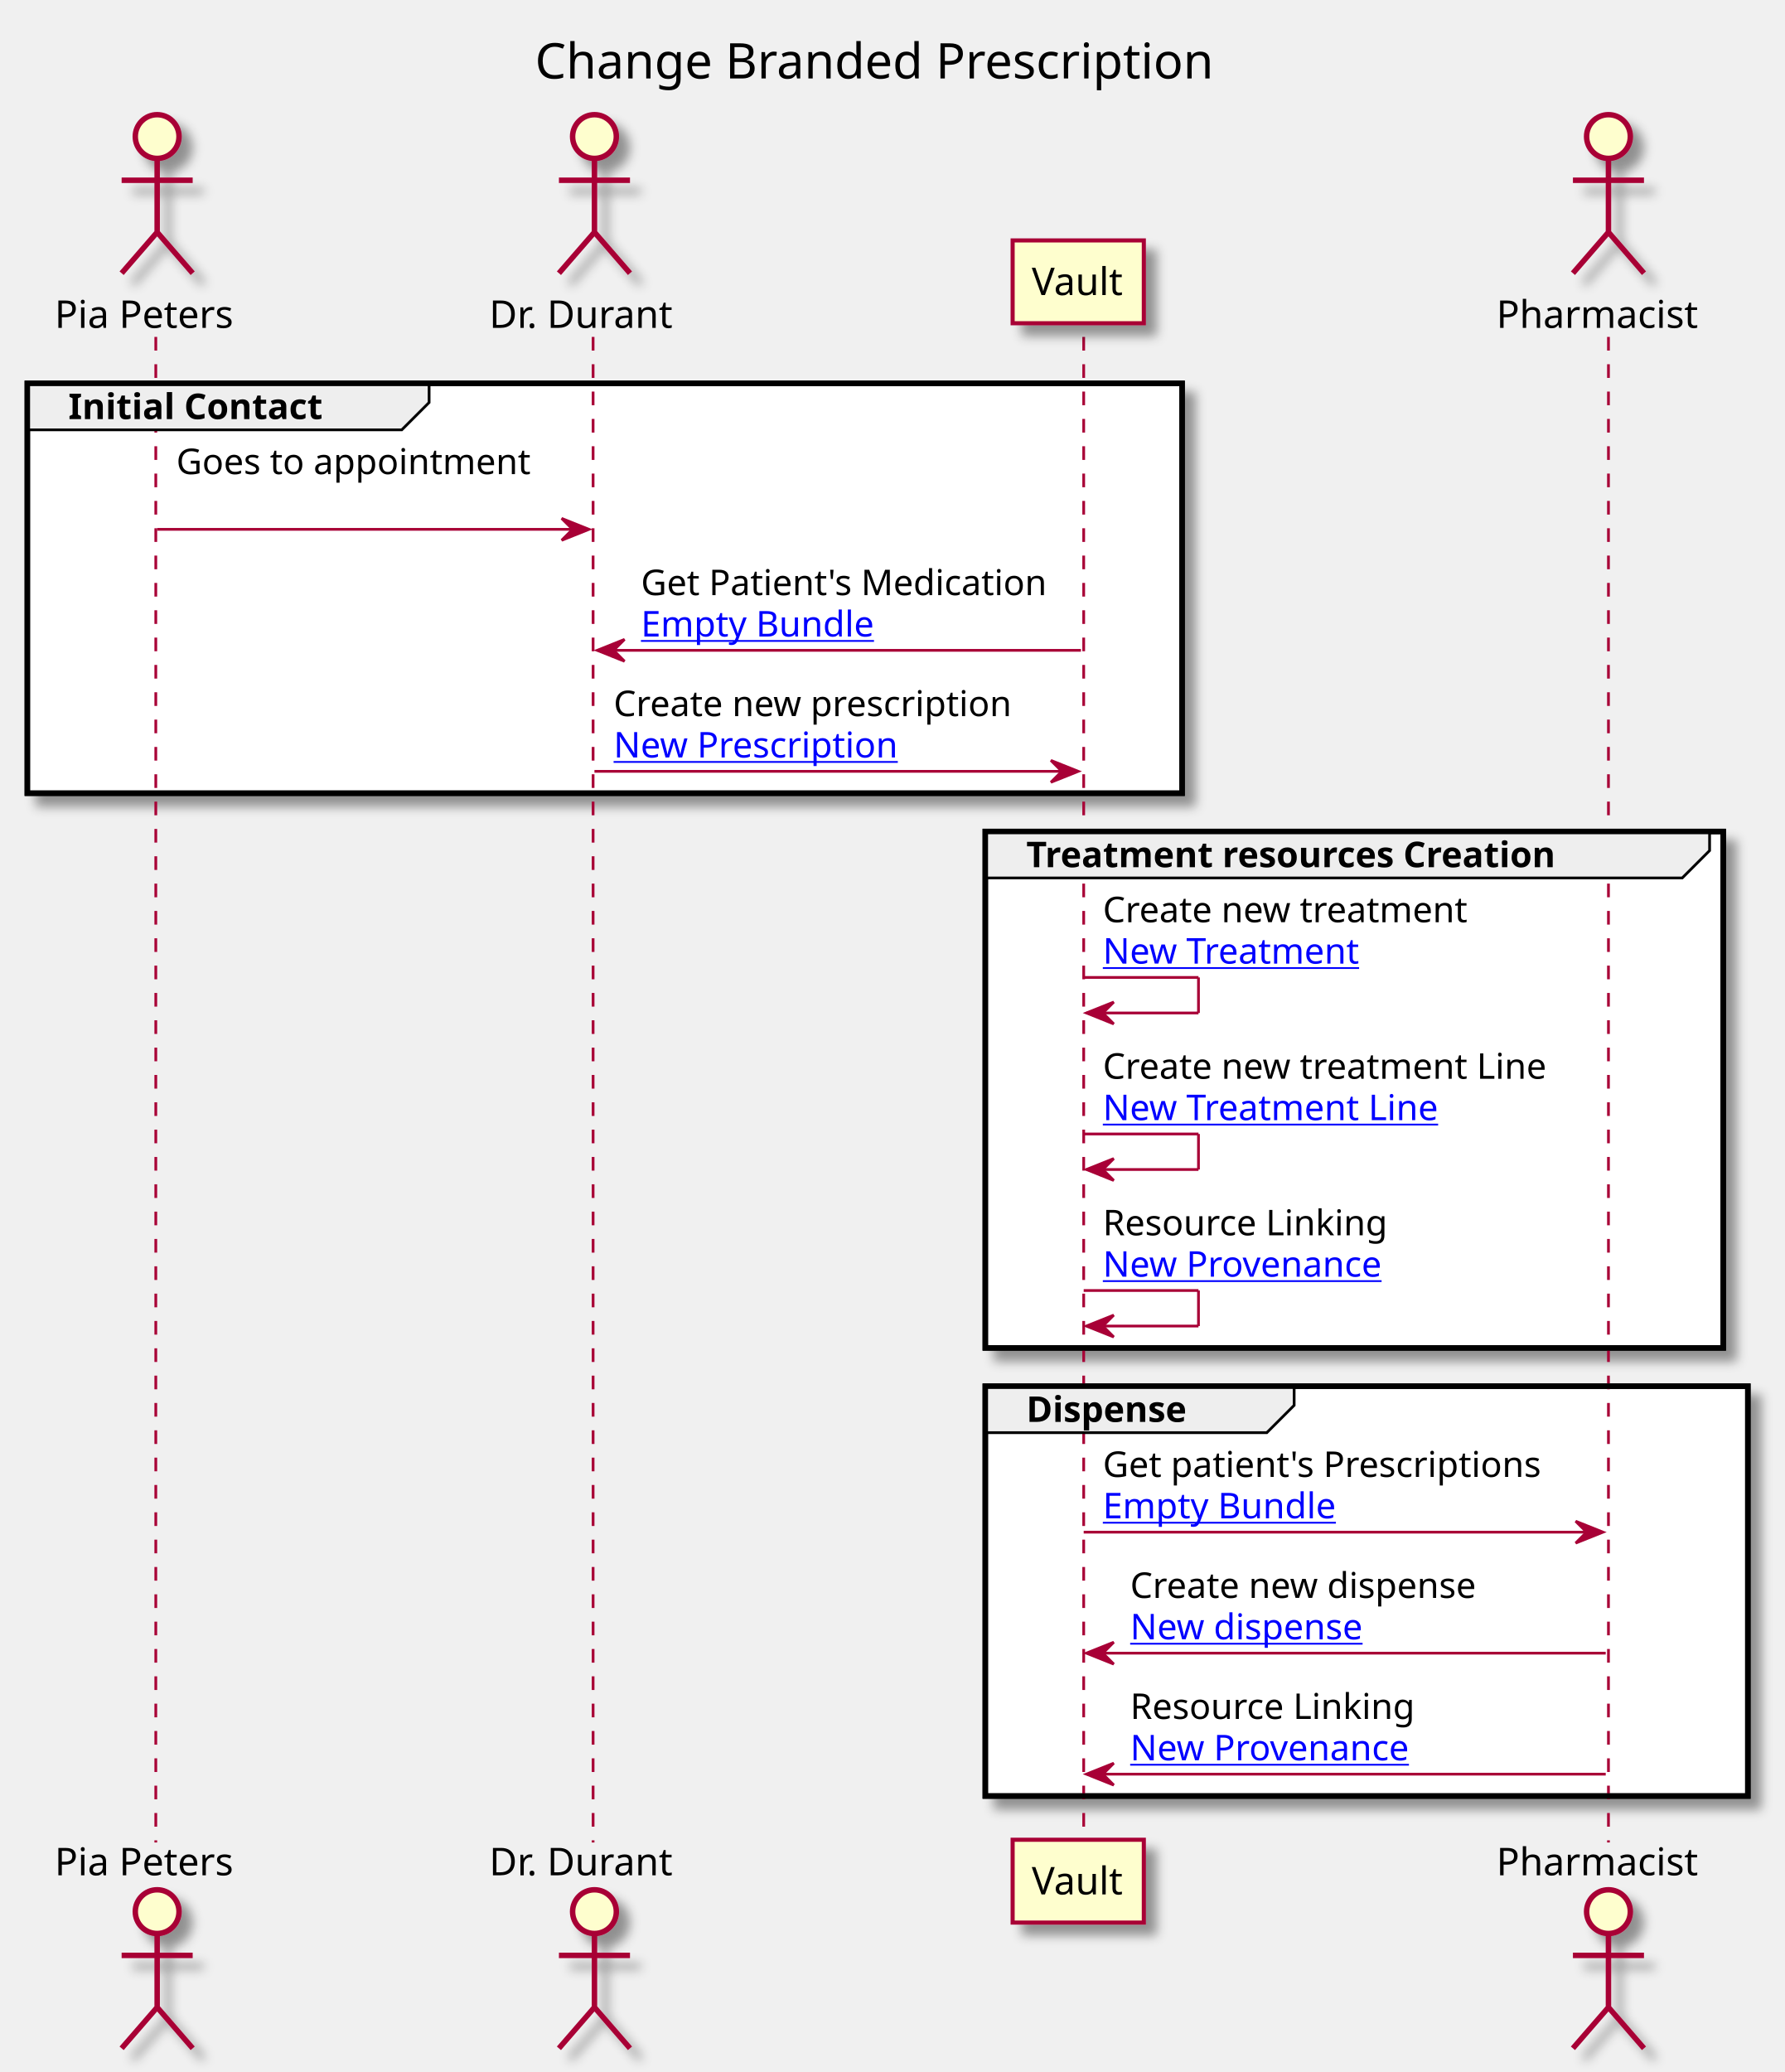
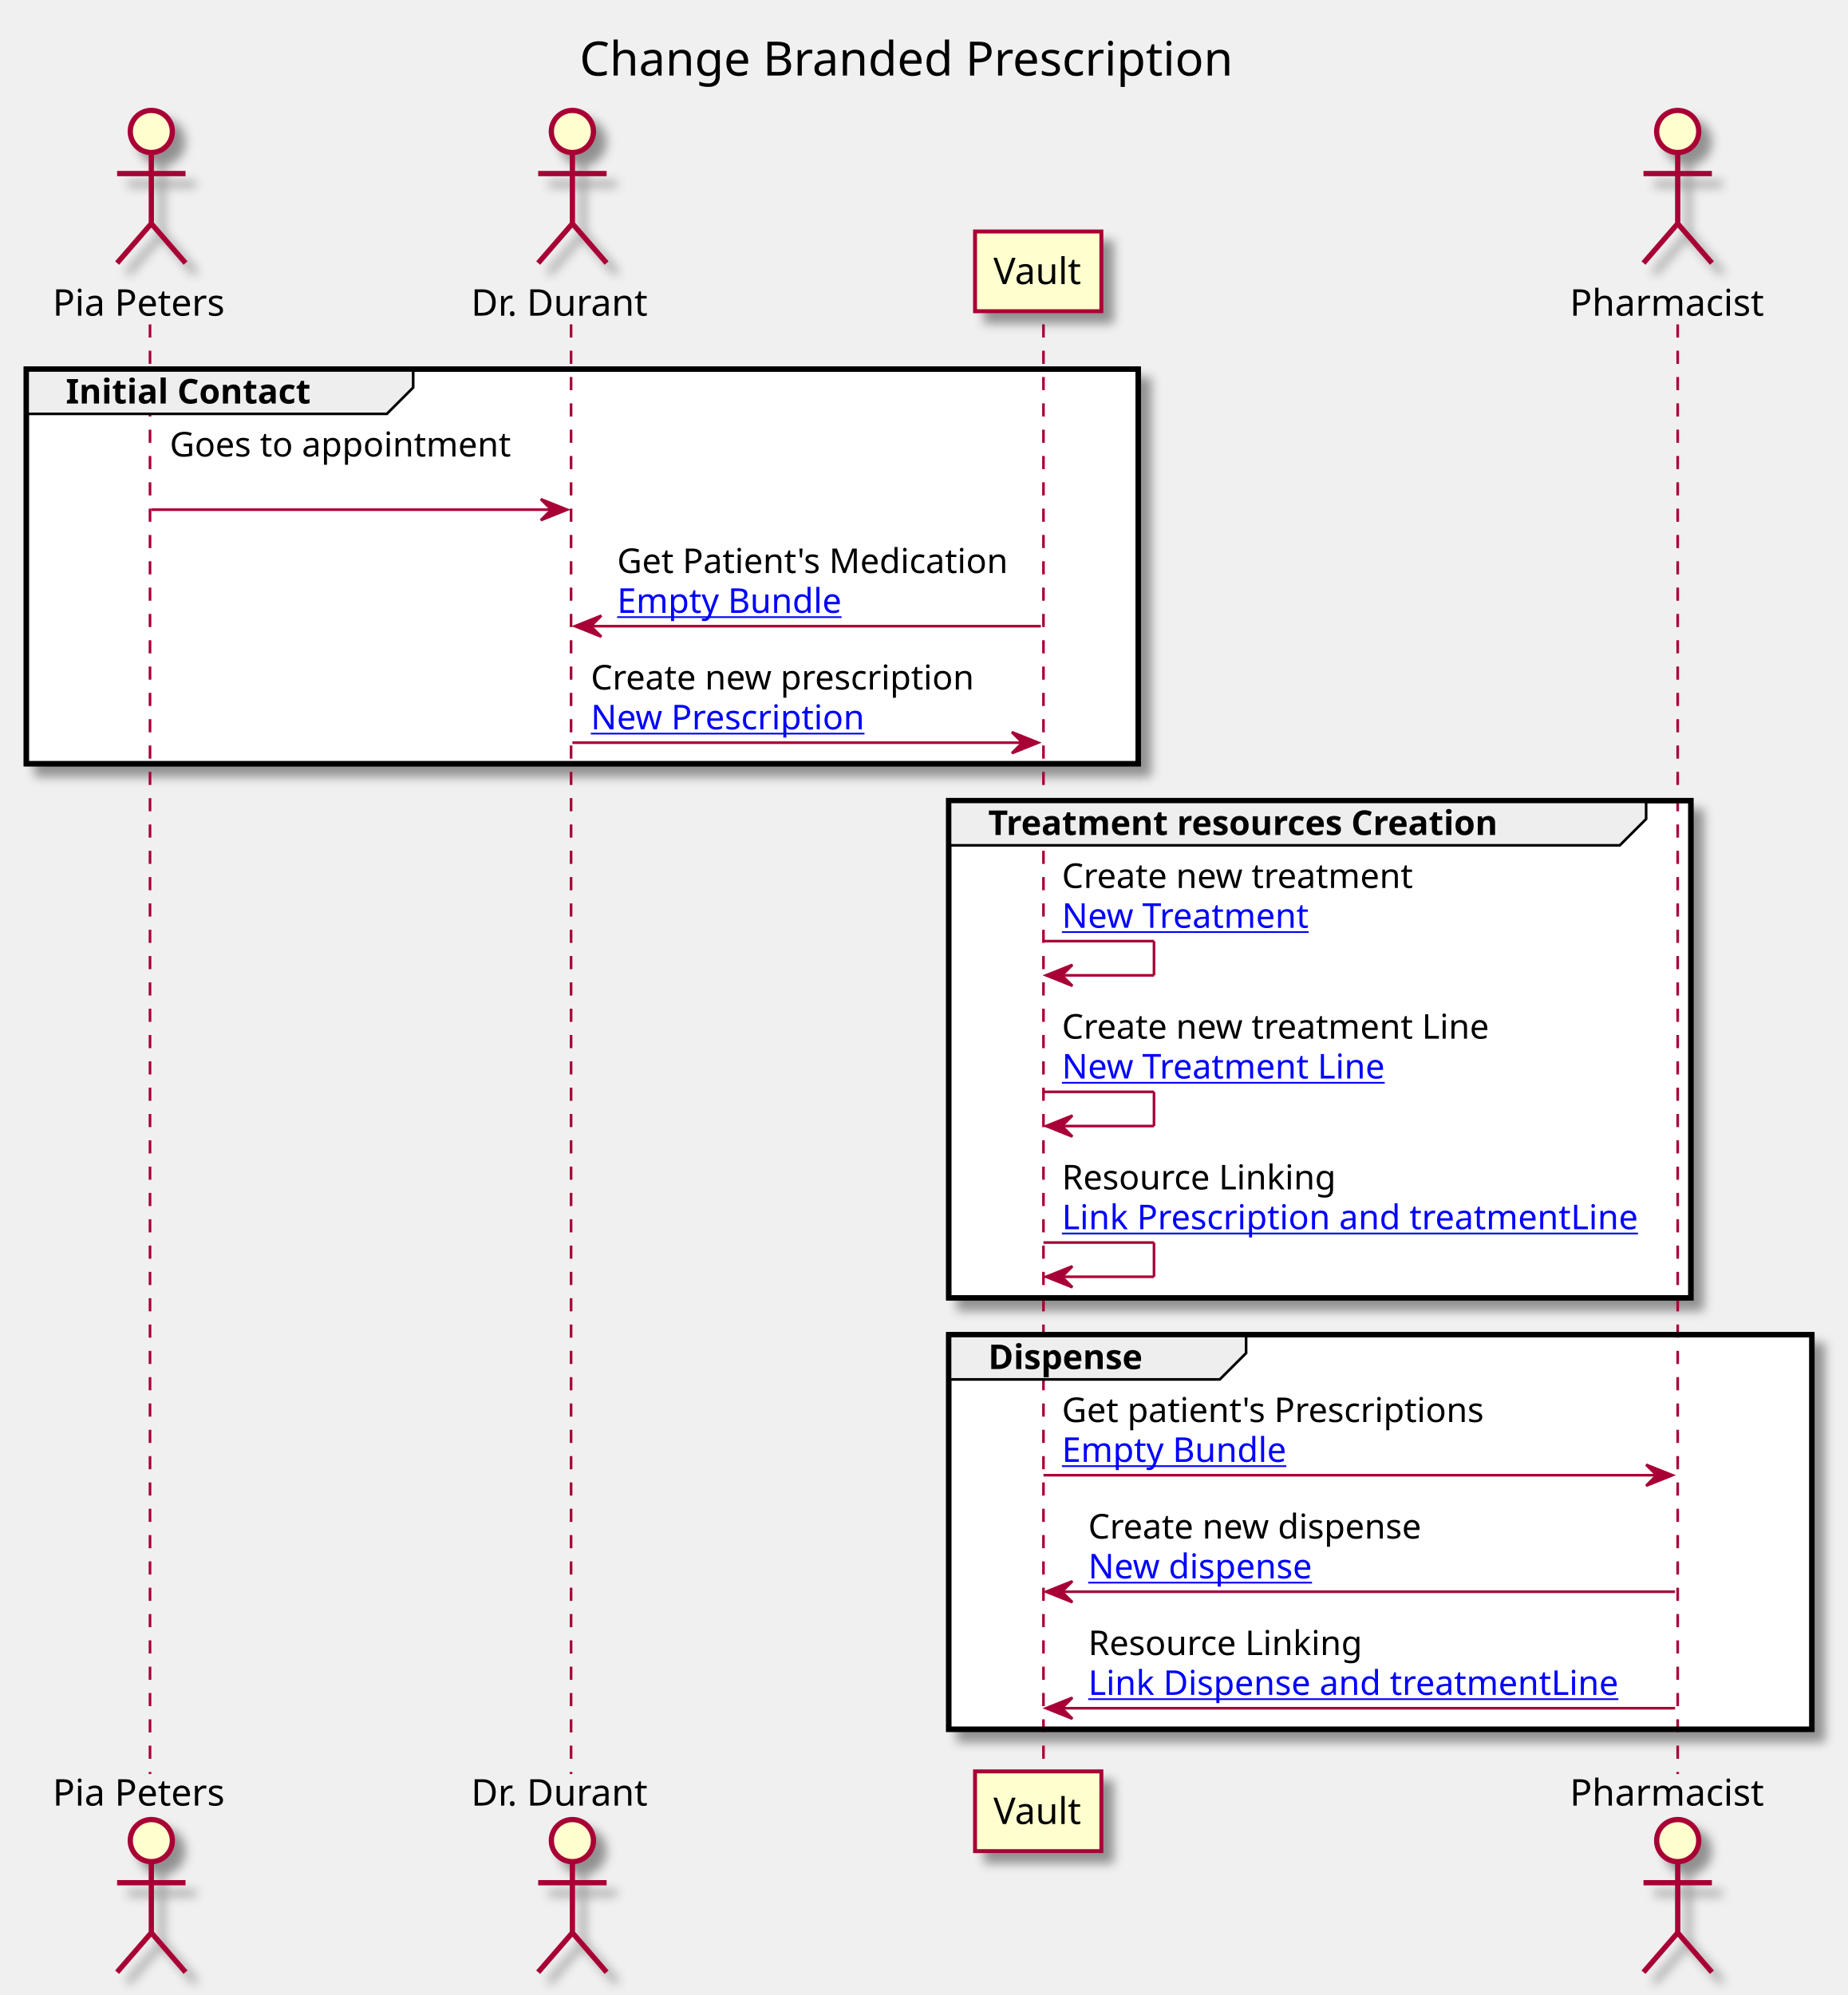
- <svg xmlns="http://www.w3.org/2000/svg" xmlns:xlink="http://www.w3.org/1999/xlink" contentScriptType="application/ecmascript" contentStyleType="text/css" height="758px" preserveAspectRatio="none" style="width:653px;height:758px;background:#FFFFFF;" version="1.1" viewBox="0 0 653 758" width="653px" zoomAndPan="magnify">
+ <svg xmlns="http://www.w3.org/2000/svg" xmlns:xlink="http://www.w3.org/1999/xlink" contentScriptType="application/ecmascript" contentStyleType="text/css" height="758px" preserveAspectRatio="none" style="width:702px;height:758px;background:#FFFFFF;" version="1.1" viewBox="0 0 702 758" width="702px" zoomAndPan="magnify">
  <defs>
-     <filter height="300%" id="f1ma9yua353jjb" width="300%" x="-1" y="-1">
+     <filter height="300%" id="fhtdj8arhnrae" width="300%" x="-1" y="-1">
      <feGaussianBlur result="blurOut" stdDeviation="2.0" />
      <feColorMatrix in="blurOut" result="blurOut2" type="matrix" values="0 0 0 0 0 0 0 0 0 0 0 0 0 0 0 0 0 0 .4 0" />
      <feOffset dx="4.0" dy="4.0" in="blurOut2" result="blurOut3" />
      <feBlend in="SourceGraphic" in2="blurOut3" mode="normal" />
    </filter>
  </defs>
  <g>
-     <text fill="#000000" font-family="sans-serif" font-size="18" lengthAdjust="spacing" textLength="258" x="195.75" y="28.708">Change Branded Prescription</text>
-     <rect fill="#FFFFFF" filter="url(#f1ma9yua353jjb)" height="149.93" style="stroke:#000000;stroke-width:2.0;" width="422.5" x="10" y="140.25" />
-     <rect fill="#FFFFFF" filter="url(#f1ma9yua353jjb)" height="188.93" style="stroke:#000000;stroke-width:2.0;" width="270" x="360.5" y="304.18" />
-     <rect fill="#FFFFFF" filter="url(#f1ma9yua353jjb)" height="149.93" style="stroke:#000000;stroke-width:2.0;" width="279" x="360.5" y="507.109" />
+     <text fill="#000000" font-family="sans-serif" font-size="18" lengthAdjust="spacing" textLength="258" x="220.25" y="28.708">Change Branded Prescription</text>
+     <rect fill="#FFFFFF" filter="url(#fhtdj8arhnrae)" height="149.93" style="stroke:#000000;stroke-width:2.0;" width="422.5" x="10" y="140.25" />
+     <rect fill="#FFFFFF" filter="url(#fhtdj8arhnrae)" height="188.93" style="stroke:#000000;stroke-width:2.0;" width="282" x="360.5" y="304.18" />
+     <rect fill="#FFFFFF" filter="url(#fhtdj8arhnrae)" height="149.93" style="stroke:#000000;stroke-width:2.0;" width="328" x="360.5" y="507.109" />
    <line style="stroke:#A80036;stroke-width:1.0;stroke-dasharray:5.0,5.0;" x1="57" x2="57" y1="123.25" y2="674.039" />
    <line style="stroke:#A80036;stroke-width:1.0;stroke-dasharray:5.0,5.0;" x1="217" x2="217" y1="123.25" y2="674.039" />
    <line style="stroke:#A80036;stroke-width:1.0;stroke-dasharray:5.0,5.0;" x1="396.5" x2="396.5" y1="123.25" y2="674.039" />
-     <line style="stroke:#A80036;stroke-width:1.0;stroke-dasharray:5.0,5.0;" x1="588.5" x2="588.5" y1="123.25" y2="674.039" />
+     <line style="stroke:#A80036;stroke-width:1.0;stroke-dasharray:5.0,5.0;" x1="637.5" x2="637.5" y1="123.25" y2="674.039" />
    <text fill="#000000" font-family="sans-serif" font-size="14" lengthAdjust="spacing" textLength="69" x="20" y="119.948">Pia Peters</text>
-     <ellipse cx="57.5" cy="49.953" fill="#FEFECE" filter="url(#f1ma9yua353jjb)" rx="8" ry="8" style="stroke:#A80036;stroke-width:2.0;" />
-     <path d="M57.5,57.953 L57.5,84.953 M44.5,65.953 L70.5,65.953 M57.5,84.953 L44.5,99.953 M57.5,84.953 L70.5,99.953 " fill="none" filter="url(#f1ma9yua353jjb)" style="stroke:#A80036;stroke-width:2.0;" />
+     <ellipse cx="57.5" cy="49.953" fill="#FEFECE" filter="url(#fhtdj8arhnrae)" rx="8" ry="8" style="stroke:#A80036;stroke-width:2.0;" />
+     <path d="M57.5,57.953 L57.5,84.953 M44.5,65.953 L70.5,65.953 M57.5,84.953 L44.5,99.953 M57.5,84.953 L70.5,99.953 " fill="none" filter="url(#fhtdj8arhnrae)" style="stroke:#A80036;stroke-width:2.0;" />
    <text fill="#000000" font-family="sans-serif" font-size="14" lengthAdjust="spacing" textLength="69" x="20" y="686.034">Pia Peters</text>
-     <ellipse cx="57.5" cy="699.336" fill="#FEFECE" filter="url(#f1ma9yua353jjb)" rx="8" ry="8" style="stroke:#A80036;stroke-width:2.0;" />
-     <path d="M57.5,707.336 L57.5,734.336 M44.5,715.336 L70.5,715.336 M57.5,734.336 L44.5,749.336 M57.5,734.336 L70.5,749.336 " fill="none" filter="url(#f1ma9yua353jjb)" style="stroke:#A80036;stroke-width:2.0;" />
+     <ellipse cx="57.5" cy="699.336" fill="#FEFECE" filter="url(#fhtdj8arhnrae)" rx="8" ry="8" style="stroke:#A80036;stroke-width:2.0;" />
+     <path d="M57.5,707.336 L57.5,734.336 M44.5,715.336 L70.5,715.336 M57.5,734.336 L44.5,749.336 M57.5,734.336 L70.5,749.336 " fill="none" filter="url(#fhtdj8arhnrae)" style="stroke:#A80036;stroke-width:2.0;" />
    <text fill="#000000" font-family="sans-serif" font-size="14" lengthAdjust="spacing" textLength="71" x="179" y="119.948">Dr. Durant</text>
-     <ellipse cx="217.5" cy="49.953" fill="#FEFECE" filter="url(#f1ma9yua353jjb)" rx="8" ry="8" style="stroke:#A80036;stroke-width:2.0;" />
-     <path d="M217.5,57.953 L217.5,84.953 M204.5,65.953 L230.5,65.953 M217.5,84.953 L204.5,99.953 M217.5,84.953 L230.5,99.953 " fill="none" filter="url(#f1ma9yua353jjb)" style="stroke:#A80036;stroke-width:2.0;" />
+     <ellipse cx="217.5" cy="49.953" fill="#FEFECE" filter="url(#fhtdj8arhnrae)" rx="8" ry="8" style="stroke:#A80036;stroke-width:2.0;" />
+     <path d="M217.5,57.953 L217.5,84.953 M204.5,65.953 L230.5,65.953 M217.5,84.953 L204.5,99.953 M217.5,84.953 L230.5,99.953 " fill="none" filter="url(#fhtdj8arhnrae)" style="stroke:#A80036;stroke-width:2.0;" />
    <text fill="#000000" font-family="sans-serif" font-size="14" lengthAdjust="spacing" textLength="71" x="179" y="686.034">Dr. Durant</text>
-     <ellipse cx="217.5" cy="699.336" fill="#FEFECE" filter="url(#f1ma9yua353jjb)" rx="8" ry="8" style="stroke:#A80036;stroke-width:2.0;" />
-     <path d="M217.5,707.336 L217.5,734.336 M204.5,715.336 L230.5,715.336 M217.5,734.336 L204.5,749.336 M217.5,734.336 L230.5,749.336 " fill="none" filter="url(#f1ma9yua353jjb)" style="stroke:#A80036;stroke-width:2.0;" />
-     <rect fill="#FEFECE" filter="url(#f1ma9yua353jjb)" height="30.297" style="stroke:#A80036;stroke-width:1.5;" width="48" x="370.5" y="87.953" />
+     <ellipse cx="217.5" cy="699.336" fill="#FEFECE" filter="url(#fhtdj8arhnrae)" rx="8" ry="8" style="stroke:#A80036;stroke-width:2.0;" />
+     <path d="M217.5,707.336 L217.5,734.336 M204.5,715.336 L230.5,715.336 M217.5,734.336 L204.5,749.336 M217.5,734.336 L230.5,749.336 " fill="none" filter="url(#fhtdj8arhnrae)" style="stroke:#A80036;stroke-width:2.0;" />
+     <rect fill="#FEFECE" filter="url(#fhtdj8arhnrae)" height="30.297" style="stroke:#A80036;stroke-width:1.5;" width="48" x="370.5" y="87.953" />
    <text fill="#000000" font-family="sans-serif" font-size="14" lengthAdjust="spacing" textLength="34" x="377.5" y="107.948">Vault</text>
-     <rect fill="#FEFECE" filter="url(#f1ma9yua353jjb)" height="30.297" style="stroke:#A80036;stroke-width:1.5;" width="48" x="370.5" y="673.039" />
+     <rect fill="#FEFECE" filter="url(#fhtdj8arhnrae)" height="30.297" style="stroke:#A80036;stroke-width:1.5;" width="48" x="370.5" y="673.039" />
    <text fill="#000000" font-family="sans-serif" font-size="14" lengthAdjust="spacing" textLength="34" x="377.5" y="693.034">Vault</text>
-     <text fill="#000000" font-family="sans-serif" font-size="14" lengthAdjust="spacing" textLength="76" x="547.5" y="119.948">Pharmacist</text>
-     <ellipse cx="588.5" cy="49.953" fill="#FEFECE" filter="url(#f1ma9yua353jjb)" rx="8" ry="8" style="stroke:#A80036;stroke-width:2.0;" />
-     <path d="M588.5,57.953 L588.5,84.953 M575.5,65.953 L601.5,65.953 M588.5,84.953 L575.5,99.953 M588.5,84.953 L601.5,99.953 " fill="none" filter="url(#f1ma9yua353jjb)" style="stroke:#A80036;stroke-width:2.0;" />
-     <text fill="#000000" font-family="sans-serif" font-size="14" lengthAdjust="spacing" textLength="76" x="547.5" y="686.034">Pharmacist</text>
-     <ellipse cx="588.5" cy="699.336" fill="#FEFECE" filter="url(#f1ma9yua353jjb)" rx="8" ry="8" style="stroke:#A80036;stroke-width:2.0;" />
-     <path d="M588.5,707.336 L588.5,734.336 M575.5,715.336 L601.5,715.336 M588.5,734.336 L575.5,749.336 M588.5,734.336 L601.5,749.336 " fill="none" filter="url(#f1ma9yua353jjb)" style="stroke:#A80036;stroke-width:2.0;" />
+     <text fill="#000000" font-family="sans-serif" font-size="14" lengthAdjust="spacing" textLength="76" x="596.5" y="119.948">Pharmacist</text>
+     <ellipse cx="637.5" cy="49.953" fill="#FEFECE" filter="url(#fhtdj8arhnrae)" rx="8" ry="8" style="stroke:#A80036;stroke-width:2.0;" />
+     <path d="M637.5,57.953 L637.5,84.953 M624.5,65.953 L650.5,65.953 M637.5,84.953 L624.5,99.953 M637.5,84.953 L650.5,99.953 " fill="none" filter="url(#fhtdj8arhnrae)" style="stroke:#A80036;stroke-width:2.0;" />
+     <text fill="#000000" font-family="sans-serif" font-size="14" lengthAdjust="spacing" textLength="76" x="596.5" y="686.034">Pharmacist</text>
+     <ellipse cx="637.5" cy="699.336" fill="#FEFECE" filter="url(#fhtdj8arhnrae)" rx="8" ry="8" style="stroke:#A80036;stroke-width:2.0;" />
+     <path d="M637.5,707.336 L637.5,734.336 M624.5,715.336 L650.5,715.336 M637.5,734.336 L624.5,749.336 M637.5,734.336 L650.5,749.336 " fill="none" filter="url(#fhtdj8arhnrae)" style="stroke:#A80036;stroke-width:2.0;" />
    <path d="M10,140.25 L157,140.25 L157,147.25 L147,157.25 L10,157.25 L10,140.25 " fill="#EEEEEE" style="stroke:#000000;stroke-width:1.0;" />
    <rect fill="none" height="149.93" style="stroke:#000000;stroke-width:2.0;" width="422.5" x="10" y="140.25" />
    <text fill="#000000" font-family="sans-serif" font-size="13" font-weight="bold" lengthAdjust="spacing" textLength="102" x="25" y="153.317">Initial Contact</text>
    <polygon fill="#A80036" points="205.5,189.648,215.5,193.648,205.5,197.648,209.5,193.648" style="stroke:#A80036;stroke-width:1.0;" />
    <line style="stroke:#A80036;stroke-width:1.0;" x1="57.5" x2="211.5" y1="193.648" y2="193.648" />
    <text fill="#000000" font-family="sans-serif" font-size="13" lengthAdjust="spacing" textLength="136" x="64.5" y="173.45">Goes to appointment</text>
    <text fill="#000000" font-family="sans-serif" font-size="13" lengthAdjust="spacing" textLength="0" x="68.5" y="188.583" />
    <polygon fill="#A80036" points="228.5,233.914,218.5,237.914,228.5,241.914,224.5,237.914" style="stroke:#A80036;stroke-width:1.0;" />
    <line style="stroke:#A80036;stroke-width:1.0;" x1="222.5" x2="395.5" y1="237.914" y2="237.914" />
    <text fill="#000000" font-family="sans-serif" font-size="13" lengthAdjust="spacing" textLength="155" x="234.5" y="217.715">Get Patient's Medication</text>
    <a href="ExampleScenario-example-1-scenario-resources.html#EB" target="_top" title="ExampleScenario-example-1-scenario-resources.html#EB" xlink:actuate="onRequest" xlink:href="ExampleScenario-example-1-scenario-resources.html#EB" xlink:show="new" xlink:title="ExampleScenario-example-1-scenario-resources.html#EB" xlink:type="simple">
      <text fill="#0000FF" font-family="sans-serif" font-size="13" lengthAdjust="spacing" text-decoration="underline" textLength="89" x="234.5" y="232.848">Empty Bundle</text>
    </a>
    <polygon fill="#A80036" points="384.5,278.18,394.5,282.18,384.5,286.18,388.5,282.18" style="stroke:#A80036;stroke-width:1.0;" />
    <line style="stroke:#A80036;stroke-width:1.0;" x1="217.5" x2="390.5" y1="282.18" y2="282.18" />
    <text fill="#000000" font-family="sans-serif" font-size="13" lengthAdjust="spacing" textLength="151" x="224.5" y="261.981">Create new prescription</text>
    <a href="ExampleScenario-example-1-scenario-resources.html#1-prescription" target="_top" title="ExampleScenario-example-1-scenario-resources.html#1-prescription" xlink:actuate="onRequest" xlink:href="ExampleScenario-example-1-scenario-resources.html#1-prescription" xlink:show="new" xlink:title="ExampleScenario-example-1-scenario-resources.html#1-prescription" xlink:type="simple">
      <text fill="#0000FF" font-family="sans-serif" font-size="13" lengthAdjust="spacing" text-decoration="underline" textLength="106" x="224.5" y="277.114">New Prescription</text>
    </a>
    <path d="M360.5,304.18 L625.5,304.18 L625.5,311.18 L615.5,321.18 L360.5,321.18 L360.5,304.18 " fill="#EEEEEE" style="stroke:#000000;stroke-width:1.0;" />
-     <rect fill="none" height="188.93" style="stroke:#000000;stroke-width:2.0;" width="270" x="360.5" y="304.18" />
+     <rect fill="none" height="188.93" style="stroke:#000000;stroke-width:2.0;" width="282" x="360.5" y="304.18" />
    <text fill="#000000" font-family="sans-serif" font-size="13" font-weight="bold" lengthAdjust="spacing" textLength="220" x="375.5" y="317.247">Treatment resources Creation</text>
    <line style="stroke:#A80036;stroke-width:1.0;" x1="396.5" x2="438.5" y1="357.578" y2="357.578" />
    <line style="stroke:#A80036;stroke-width:1.0;" x1="438.5" x2="438.5" y1="357.578" y2="370.578" />
    <line style="stroke:#A80036;stroke-width:1.0;" x1="397.5" x2="438.5" y1="370.578" y2="370.578" />
    <polygon fill="#A80036" points="407.5,366.578,397.5,370.578,407.5,374.578,403.5,370.578" style="stroke:#A80036;stroke-width:1.0;" />
    <text fill="#000000" font-family="sans-serif" font-size="13" lengthAdjust="spacing" textLength="141" x="403.5" y="337.379">Create new treatment</text>
    <a href="ExampleScenario-example-1-scenario-resources.html#1-treatment" target="_top" title="ExampleScenario-example-1-scenario-resources.html#1-treatment" xlink:actuate="onRequest" xlink:href="ExampleScenario-example-1-scenario-resources.html#1-treatment" xlink:show="new" xlink:title="ExampleScenario-example-1-scenario-resources.html#1-treatment" xlink:type="simple">
      <text fill="#0000FF" font-family="sans-serif" font-size="13" lengthAdjust="spacing" text-decoration="underline" textLength="98" x="403.5" y="352.512">New Treatment</text>
    </a>
    <line style="stroke:#A80036;stroke-width:1.0;" x1="396.5" x2="438.5" y1="414.844" y2="414.844" />
    <line style="stroke:#A80036;stroke-width:1.0;" x1="438.5" x2="438.5" y1="414.844" y2="427.844" />
    <line style="stroke:#A80036;stroke-width:1.0;" x1="397.5" x2="438.5" y1="427.844" y2="427.844" />
    <polygon fill="#A80036" points="407.5,423.844,397.5,427.844,407.5,431.844,403.5,427.844" style="stroke:#A80036;stroke-width:1.0;" />
    <text fill="#000000" font-family="sans-serif" font-size="13" lengthAdjust="spacing" textLength="171" x="403.5" y="394.645">Create new treatment Line</text>
    <a href="ExampleScenario-example-1-scenario-resources.html#1-treatmentLine" target="_top" title="ExampleScenario-example-1-scenario-resources.html#1-treatmentLine" xlink:actuate="onRequest" xlink:href="ExampleScenario-example-1-scenario-resources.html#1-treatmentLine" xlink:show="new" xlink:title="ExampleScenario-example-1-scenario-resources.html#1-treatmentLine" xlink:type="simple">
      <text fill="#0000FF" font-family="sans-serif" font-size="13" lengthAdjust="spacing" text-decoration="underline" textLength="128" x="403.5" y="409.778">New Treatment Line</text>
    </a>
    <line style="stroke:#A80036;stroke-width:1.0;" x1="396.5" x2="438.5" y1="472.109" y2="472.109" />
    <line style="stroke:#A80036;stroke-width:1.0;" x1="438.5" x2="438.5" y1="472.109" y2="485.109" />
    <line style="stroke:#A80036;stroke-width:1.0;" x1="397.5" x2="438.5" y1="485.109" y2="485.109" />
    <polygon fill="#A80036" points="407.5,481.109,397.5,485.109,407.5,489.109,403.5,485.109" style="stroke:#A80036;stroke-width:1.0;" />
    <text fill="#000000" font-family="sans-serif" font-size="13" lengthAdjust="spacing" textLength="107" x="403.5" y="451.911">Resource Linking</text>
    <a href="ExampleScenario-example-1-scenario-resources.html#1-1-provenance" target="_top" title="ExampleScenario-example-1-scenario-resources.html#1-1-provenance" xlink:actuate="onRequest" xlink:href="ExampleScenario-example-1-scenario-resources.html#1-1-provenance" xlink:show="new" xlink:title="ExampleScenario-example-1-scenario-resources.html#1-1-provenance" xlink:type="simple">
-       <text fill="#0000FF" font-family="sans-serif" font-size="13" lengthAdjust="spacing" text-decoration="underline" textLength="106" x="403.5" y="467.043">New Provenance</text>
+       <text fill="#0000FF" font-family="sans-serif" font-size="13" lengthAdjust="spacing" text-decoration="underline" textLength="227" x="403.5" y="467.043">Link Prescription and treatmentLine</text>
    </a>
    <path d="M360.5,507.109 L473.5,507.109 L473.5,514.109 L463.5,524.109 L360.5,524.109 L360.5,507.109 " fill="#EEEEEE" style="stroke:#000000;stroke-width:1.0;" />
-     <rect fill="none" height="149.93" style="stroke:#000000;stroke-width:2.0;" width="279" x="360.5" y="507.109" />
+     <rect fill="none" height="149.93" style="stroke:#000000;stroke-width:2.0;" width="328" x="360.5" y="507.109" />
    <text fill="#000000" font-family="sans-serif" font-size="13" font-weight="bold" lengthAdjust="spacing" textLength="68" x="375.5" y="520.176">Dispense</text>
-     <polygon fill="#A80036" points="576.5,556.508,586.5,560.508,576.5,564.508,580.5,560.508" style="stroke:#A80036;stroke-width:1.0;" />
-     <line style="stroke:#A80036;stroke-width:1.0;" x1="396.5" x2="582.5" y1="560.508" y2="560.508" />
+     <polygon fill="#A80036" points="625.5,556.508,635.5,560.508,625.5,564.508,629.5,560.508" style="stroke:#A80036;stroke-width:1.0;" />
+     <line style="stroke:#A80036;stroke-width:1.0;" x1="396.5" x2="631.5" y1="560.508" y2="560.508" />
    <text fill="#000000" font-family="sans-serif" font-size="13" lengthAdjust="spacing" textLength="168" x="403.5" y="540.309">Get patient's Prescriptions</text>
    <a href="ExampleScenario-example-1-scenario-resources.html#EB" target="_top" title="ExampleScenario-example-1-scenario-resources.html#EB" xlink:actuate="onRequest" xlink:href="ExampleScenario-example-1-scenario-resources.html#EB" xlink:show="new" xlink:title="ExampleScenario-example-1-scenario-resources.html#EB" xlink:type="simple">
      <text fill="#0000FF" font-family="sans-serif" font-size="13" lengthAdjust="spacing" text-decoration="underline" textLength="89" x="403.5" y="555.442">Empty Bundle</text>
    </a>
    <polygon fill="#A80036" points="407.5,600.773,397.5,604.773,407.5,608.773,403.5,604.773" style="stroke:#A80036;stroke-width:1.0;" />
-     <line style="stroke:#A80036;stroke-width:1.0;" x1="401.5" x2="587.5" y1="604.773" y2="604.773" />
+     <line style="stroke:#A80036;stroke-width:1.0;" x1="401.5" x2="636.5" y1="604.773" y2="604.773" />
    <text fill="#000000" font-family="sans-serif" font-size="13" lengthAdjust="spacing" textLength="133" x="413.5" y="584.575">Create new dispense</text>
    <a href="ExampleScenario-example-1-scenario-resources.html#1-dispense" target="_top" title="ExampleScenario-example-1-scenario-resources.html#1-dispense" xlink:actuate="onRequest" xlink:href="ExampleScenario-example-1-scenario-resources.html#1-dispense" xlink:show="new" xlink:title="ExampleScenario-example-1-scenario-resources.html#1-dispense" xlink:type="simple">
      <text fill="#0000FF" font-family="sans-serif" font-size="13" lengthAdjust="spacing" text-decoration="underline" textLength="88" x="413.5" y="599.707">New dispense</text>
    </a>
    <polygon fill="#A80036" points="407.5,645.039,397.5,649.039,407.5,653.039,403.5,649.039" style="stroke:#A80036;stroke-width:1.0;" />
-     <line style="stroke:#A80036;stroke-width:1.0;" x1="401.5" x2="587.5" y1="649.039" y2="649.039" />
+     <line style="stroke:#A80036;stroke-width:1.0;" x1="401.5" x2="636.5" y1="649.039" y2="649.039" />
    <text fill="#000000" font-family="sans-serif" font-size="13" lengthAdjust="spacing" textLength="107" x="413.5" y="628.84">Resource Linking</text>
    <a href="ExampleScenario-example-1-scenario-resources.html#1-2-provenance" target="_top" title="ExampleScenario-example-1-scenario-resources.html#1-2-provenance" xlink:actuate="onRequest" xlink:href="ExampleScenario-example-1-scenario-resources.html#1-2-provenance" xlink:show="new" xlink:title="ExampleScenario-example-1-scenario-resources.html#1-2-provenance" xlink:type="simple">
-       <text fill="#0000FF" font-family="sans-serif" font-size="13" lengthAdjust="spacing" text-decoration="underline" textLength="106" x="413.5" y="643.973">New Provenance</text>
+       <text fill="#0000FF" font-family="sans-serif" font-size="13" lengthAdjust="spacing" text-decoration="underline" textLength="211" x="413.5" y="643.973">Link Dispense and treatmentLine</text>
    </a>
  </g>
</svg>
